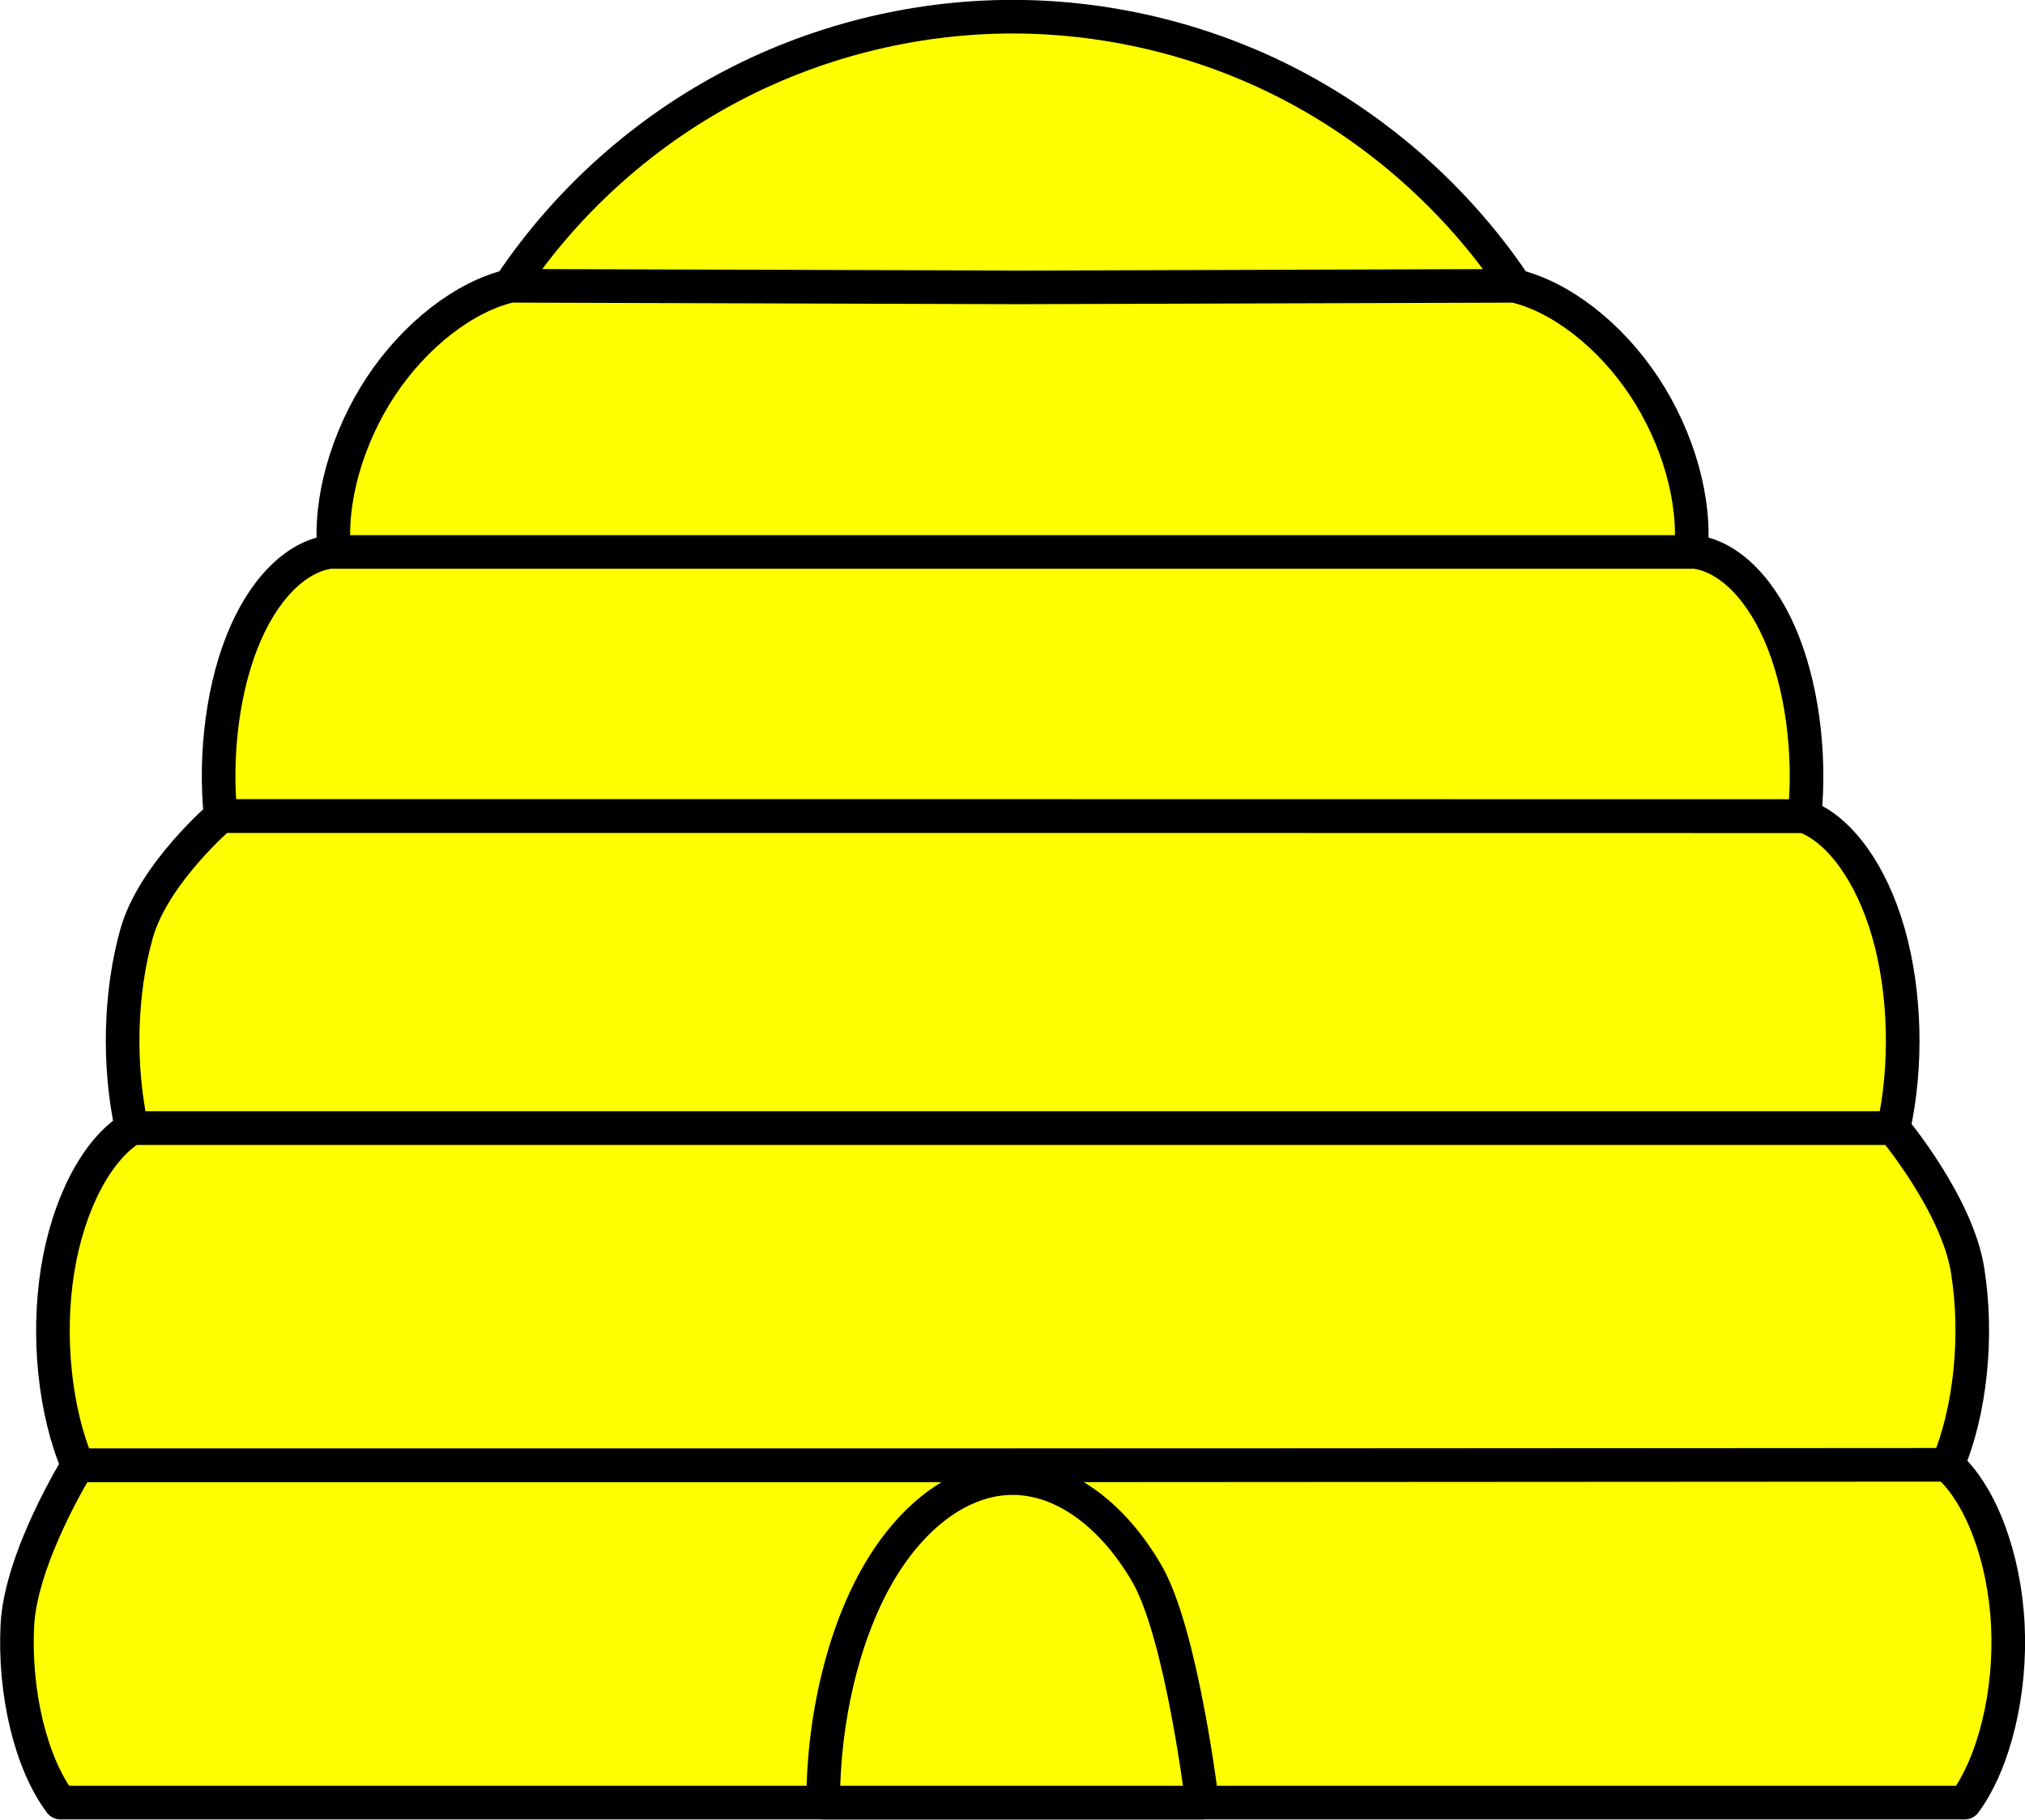
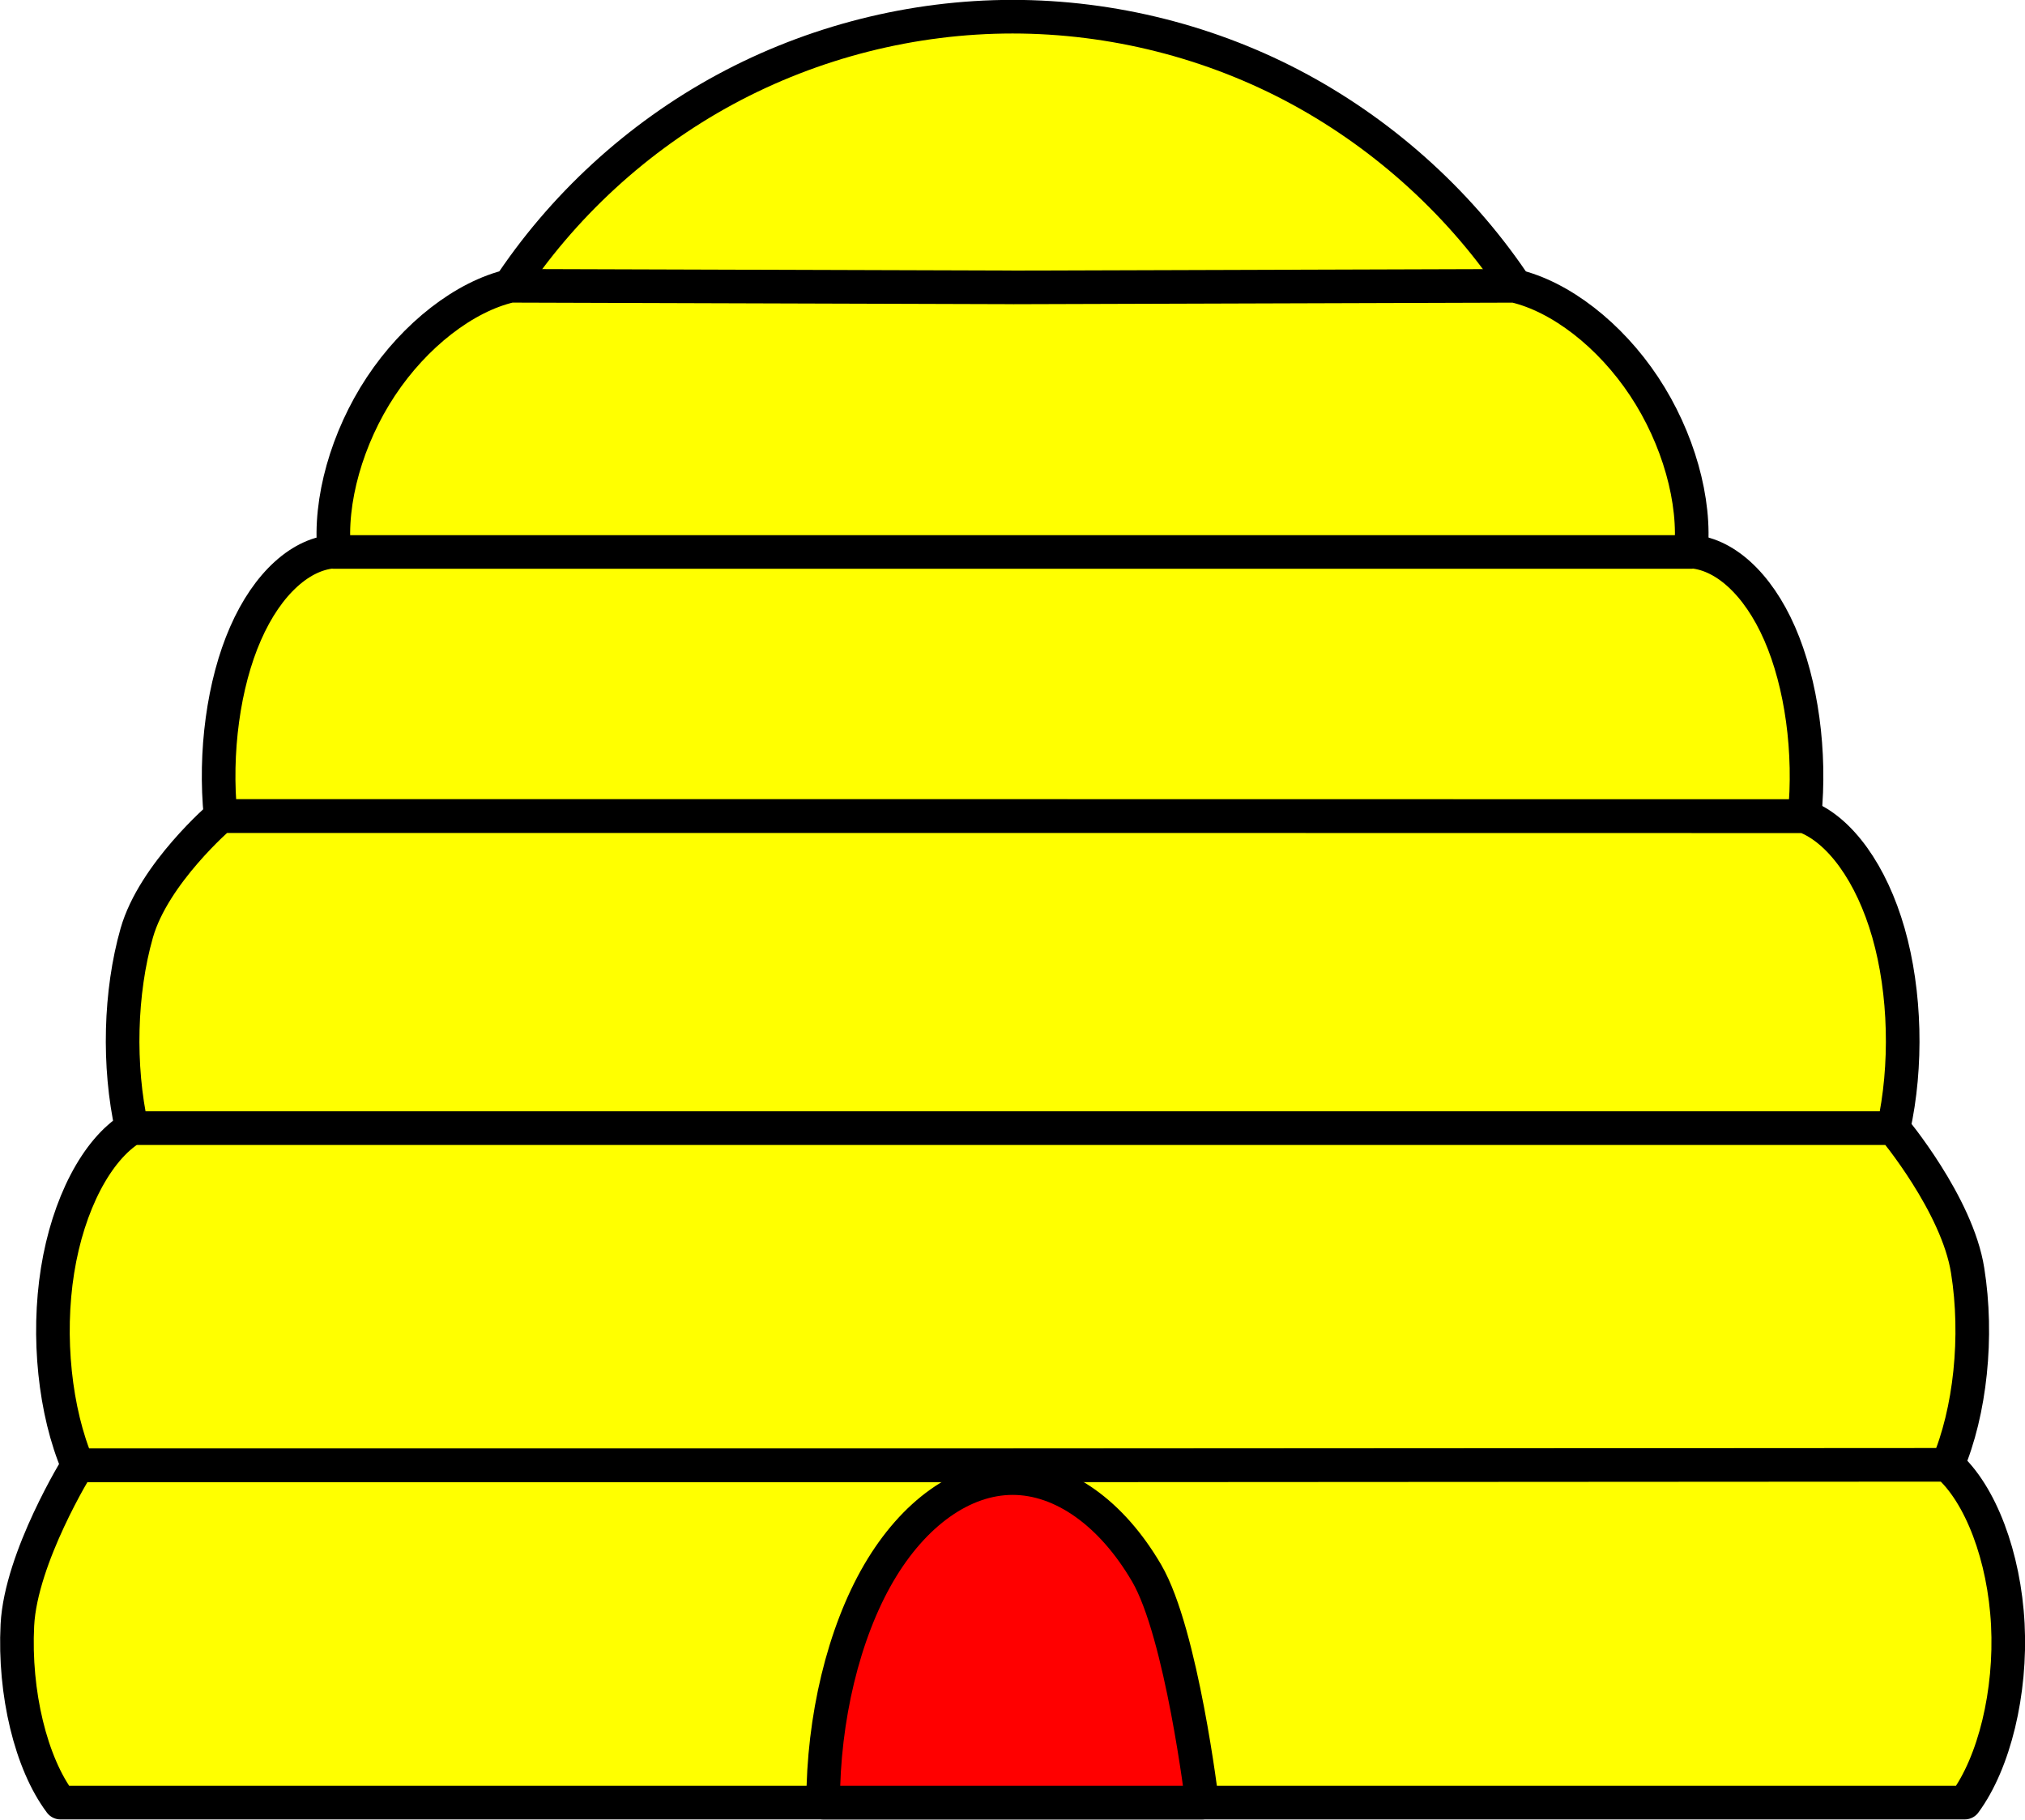
<svg xmlns="http://www.w3.org/2000/svg" xmlns:ns1="http://schemas.microsoft.com/visio/2003/SVGExtensions/" version="1.1" width="180.745" height="162.431" id="svg2" xml:space="preserve" style="font-size:12px;fill:none;stroke-linecap:square;stroke-miterlimit:3;overflow:visible">
  <defs id="defs55">
    <ns1:pageProperties ns1:drawingScale="1" ns1:pageScale="1" ns1:drawingUnits="19" ns1:shadowOffsetX="9" ns1:shadowOffsetY="-9" />
  </defs>
  <ns1:documentProperties ns1:viewMarkup="false" ns1:langID="1033" />
  <style type="text/css" id="style6" />
  <g id="group1-1" style="fill:#ffff00">
-     <g id="group2-2" style="fill:#ffff00">
-       <g id="shape3-3" style="fill:#ffff00">
-         <path d="m45.27,25.87 45.06,0 0.1,0 45.06,0   C130.6,18.42 123.8,12.21 116,7.974 108.2,3.741 99.29,1.49 90.38,1.49   c-8.907,0 -17.8,2.251 -25.64,6.487   C56.91,12.21 50.15,18.42 45.27,25.87   z " id="path21" style="fill:#ffff00;stroke:#000000;stroke-width:3;stroke-linecap:round;stroke-linejoin:round" />
+     <g id="group2-2">
+       <g id="shape3-3">
+         <path d="m45.27,25.87 45.06,0 0.1,0 45.06,0   C130.6,18.42 123.8,12.21 116,7.974 108.2,3.741 99.29,1.49 90.38,1.49   c-8.907,0 -17.8,2.251 -25.64,6.487   C56.91,12.21 50.15,18.42 45.27,25.87   z " id="path21" style="stroke:#000000;stroke-width:3;stroke-linecap:round;stroke-linejoin:round" />
      </g>
-       <g id="shape4-5" style="fill:#ffff00">
-         <path d="m90.44,49.22 -0.11,0 -60.31,0   c-3.099,0.093 -6.146,2.849 -8.105,7.33   C19.95,61.03 19.12,67.16 19.69,72.84   l70.64,0 0.11,0 70.63,0   c0.571,-5.685 -0.265,-11.81 -2.225,-16.29 -1.96,-4.481 -5.007,-7.237 -8.105,-7.33   z " id="path26" style="fill:#ffff00;stroke:#000000;stroke-width:3;stroke-linecap:round;stroke-linejoin:round" />
+       <g id="shape4-5">
+         <path d="m90.44,49.22 -0.11,0 -60.31,0   c-3.099,0.093 -6.146,2.849 -8.105,7.33   C19.95,61.03 19.12,67.16 19.69,72.84   l70.64,0 0.11,0 70.63,0   c0.571,-5.685 -0.265,-11.81 -2.225,-16.29 -1.96,-4.481 -5.007,-7.237 -8.105,-7.33   z " id="path26" style="stroke:#000000;stroke-width:3;stroke-linecap:round;stroke-linejoin:round" />
      </g>
-       <g id="shape5-7" style="fill:#ffff00">
-         <path d="m90.43,72.85 -0.1,0 -70.64,0   c0,0 -5.975,5.126 -7.485,10.43   C10.7,88.57 10.53,95.14 11.76,100.7   l78.57,0 0.1,0 78.58,0   c1.233,-5.548 1.064,-12.12 -0.448,-17.42 -1.512,-5.302 -4.338,-9.232 -7.492,-10.42   z " id="path31" style="fill:#ffff00;stroke:#000000;stroke-width:3;stroke-linecap:round;stroke-linejoin:round" />
+       <g id="shape5-7">
+         <path d="m90.43,72.85 -0.1,0 -70.64,0   c0,0 -5.975,5.126 -7.485,10.43   C10.7,88.57 10.53,95.14 11.76,100.7   l78.57,0 0.1,0 78.58,0   c1.233,-5.548 1.064,-12.12 -0.448,-17.42 -1.512,-5.302 -4.338,-9.232 -7.492,-10.42   z " id="path31" style="stroke:#000000;stroke-width:3;stroke-linecap:round;stroke-linejoin:round" />
      </g>
-       <g id="shape6-9" style="fill:#ffff00">
-         <path d="m90.43,100.7 -0.1,0 -78.57,0   C8.635,102.6 6.081,107.5 5.138,113.4 4.196,119.3 4.891,126 6.94,130.8   l83.39,0 0.1,0 83.39,0   c2.05,-4.801 2.746,-11.51 1.806,-17.39   C174.7,107.5 169,100.7 169,100.7   z " id="path36" style="fill:#ffff00;stroke:#000000;stroke-width:3;stroke-linecap:round;stroke-linejoin:round" />
+       <g id="shape6-9">
+         <path d="m90.43,100.7 -0.1,0 -78.57,0   C8.635,102.6 6.081,107.5 5.138,113.4 4.196,119.3 4.891,126 6.94,130.8   l83.39,0 0.1,0 83.39,0   c2.05,-4.801 2.746,-11.51 1.806,-17.39   C174.7,107.5 169,100.7 169,100.7   z " id="path36" style="stroke:#000000;stroke-width:3;stroke-linecap:round;stroke-linejoin:round" />
      </g>
-       <g id="shape7-11" style="fill:#ffff00">
-         <path d="m90.43,130.8 -0.1,0 -83.39,0   c0,0 -5.078,8.193 -5.389,14.25   C1.242,151.1 2.756,157.4 5.393,160.9   l84.94,0 0.1,0 84.94,0   c2.637,-3.576 4.15,-9.846 3.839,-15.9 -0.311,-6.055 -2.436,-11.67 -5.389,-14.25   z " id="path41" style="fill:#ffff00;stroke:#000000;stroke-width:3;stroke-linecap:round;stroke-linejoin:round" />
+       <g id="shape7-11">
+         <path d="m90.43,130.8 -0.1,0 -83.39,0   c0,0 -5.078,8.193 -5.389,14.25   C1.242,151.1 2.756,157.4 5.393,160.9   l84.94,0 0.1,0 84.94,0   c2.637,-3.576 4.15,-9.846 3.839,-15.9 -0.311,-6.055 -2.436,-11.67 -5.389,-14.25   z " id="path41" style="stroke:#000000;stroke-width:3;stroke-linecap:round;stroke-linejoin:round" />
      </g>
-       <g id="shape8-13" style="fill:#ffff00">
-         <path d="m90.39,25.65 -0.03,0 -0.05,0 -44.74,-0.14   c-4.107,0.954 -8.526,4.383 -11.57,8.977   C30.96,39.08 29.37,44.73 29.83,49.27   l60.53,0 0.03,0 60.53,0   c0.466,-4.542 -1.128,-10.19 -4.171,-14.78 -3.043,-4.593 -7.463,-8.023 -11.57,-8.977   l-44.74,0.14   z " id="path46" style="fill:#ffff00;stroke:#000000;stroke-width:3;stroke-linecap:round;stroke-linejoin:round" />
+       <g id="shape8-13">
+         <path d="m90.39,25.65 -0.03,0 -0.05,0 -44.74,-0.14   c-4.107,0.954 -8.526,4.383 -11.57,8.977   C30.96,39.08 29.37,44.73 29.83,49.27   l60.53,0 0.03,0 60.53,0   c0.466,-4.542 -1.128,-10.19 -4.171,-14.78 -3.043,-4.593 -7.463,-8.023 -11.57,-8.977   l-44.74,0.14   z " id="path46" style="stroke:#000000;stroke-width:3;stroke-linecap:round;stroke-linejoin:round" />
      </g>
    </g>
-     <g id="shape9-15" style="fill:#ffff00">
-       <path d="m107.3,160.9   c0,0 -1.823,-15.12 -4.954,-20.48 -3.131,-5.363 -7.532,-8.485 -11.96,-8.485 -4.428,0 -8.829,3.122 -11.96,8.485   C75.29,145.8 73.47,153.4 73.47,160.9   z " id="path51" style="fill:#ffff00;stroke:#000000;stroke-width:3;stroke-linecap:round;stroke-linejoin:round" />
+     <g id="portal" style="fill:#ff0000">
+       <path d="m107.3,160.9   c0,0 -1.823,-15.12 -4.954,-20.48 -3.131,-5.363 -7.532,-8.485 -11.96,-8.485 -4.428,0 -8.829,3.122 -11.96,8.485   C75.29,145.8 73.47,153.4 73.47,160.9   z " id="path51" style="stroke:#000000;stroke-width:3;stroke-linecap:round;stroke-linejoin:round" />
    </g>
  </g>
</svg>
